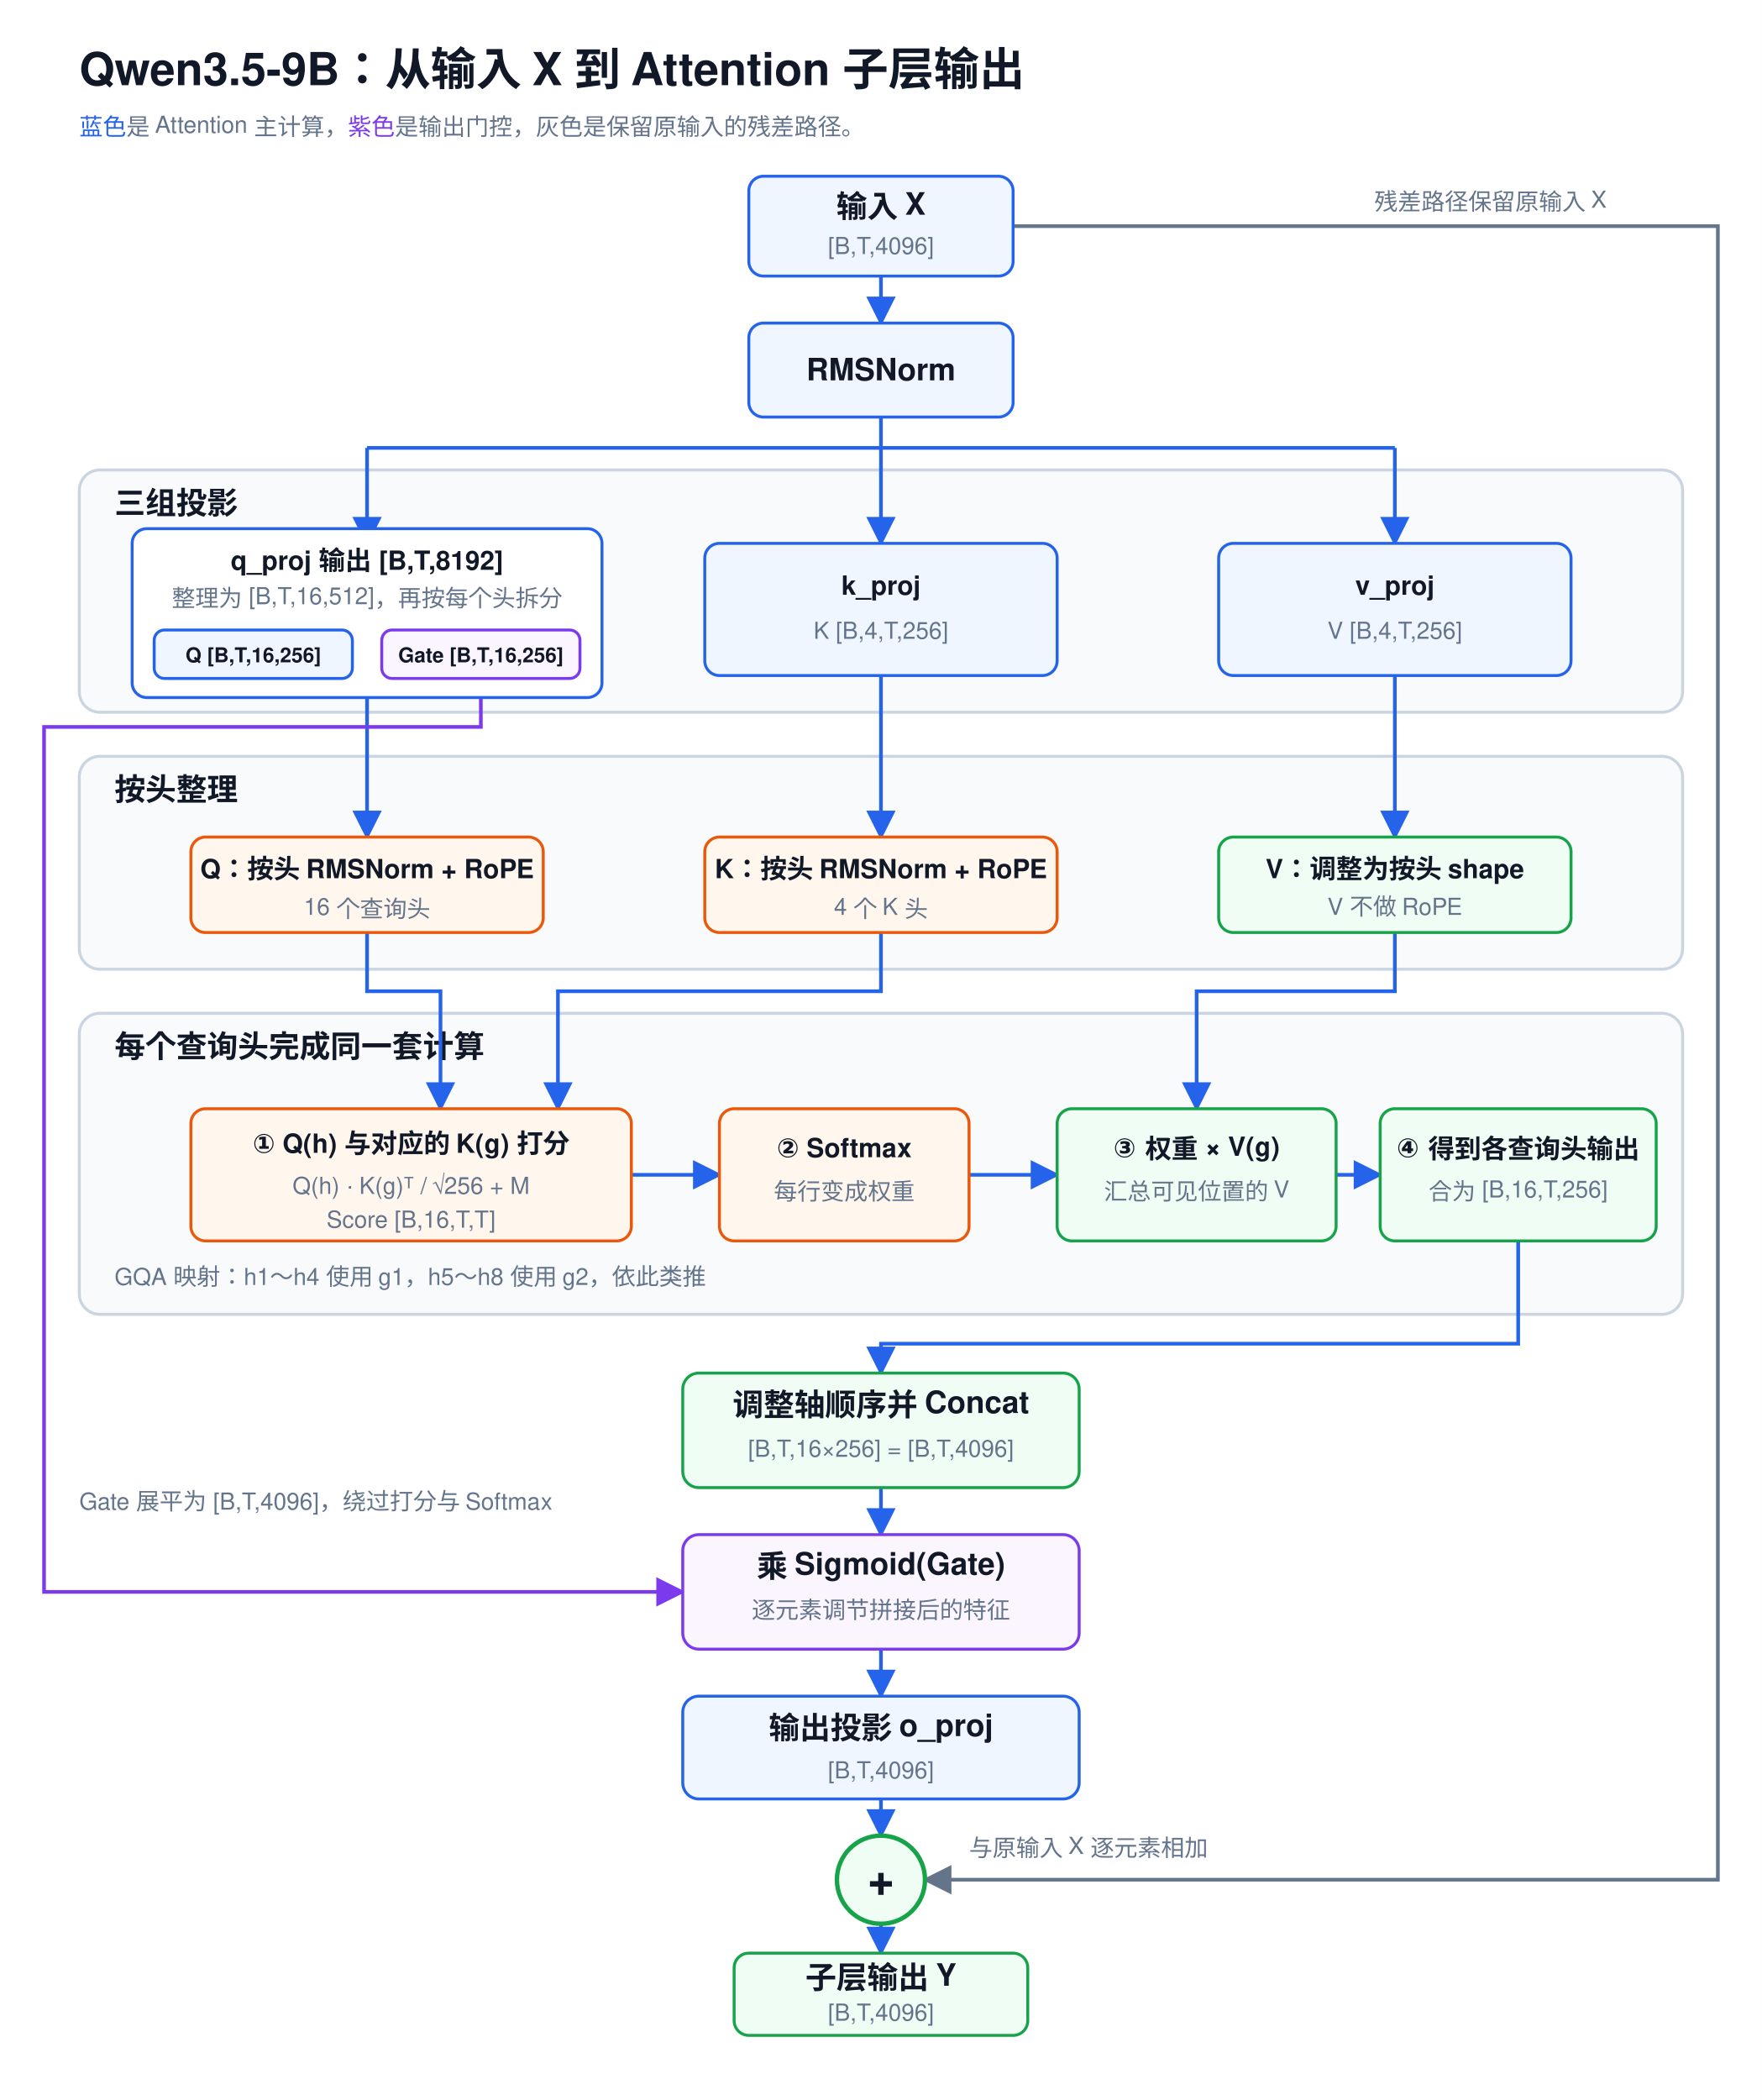
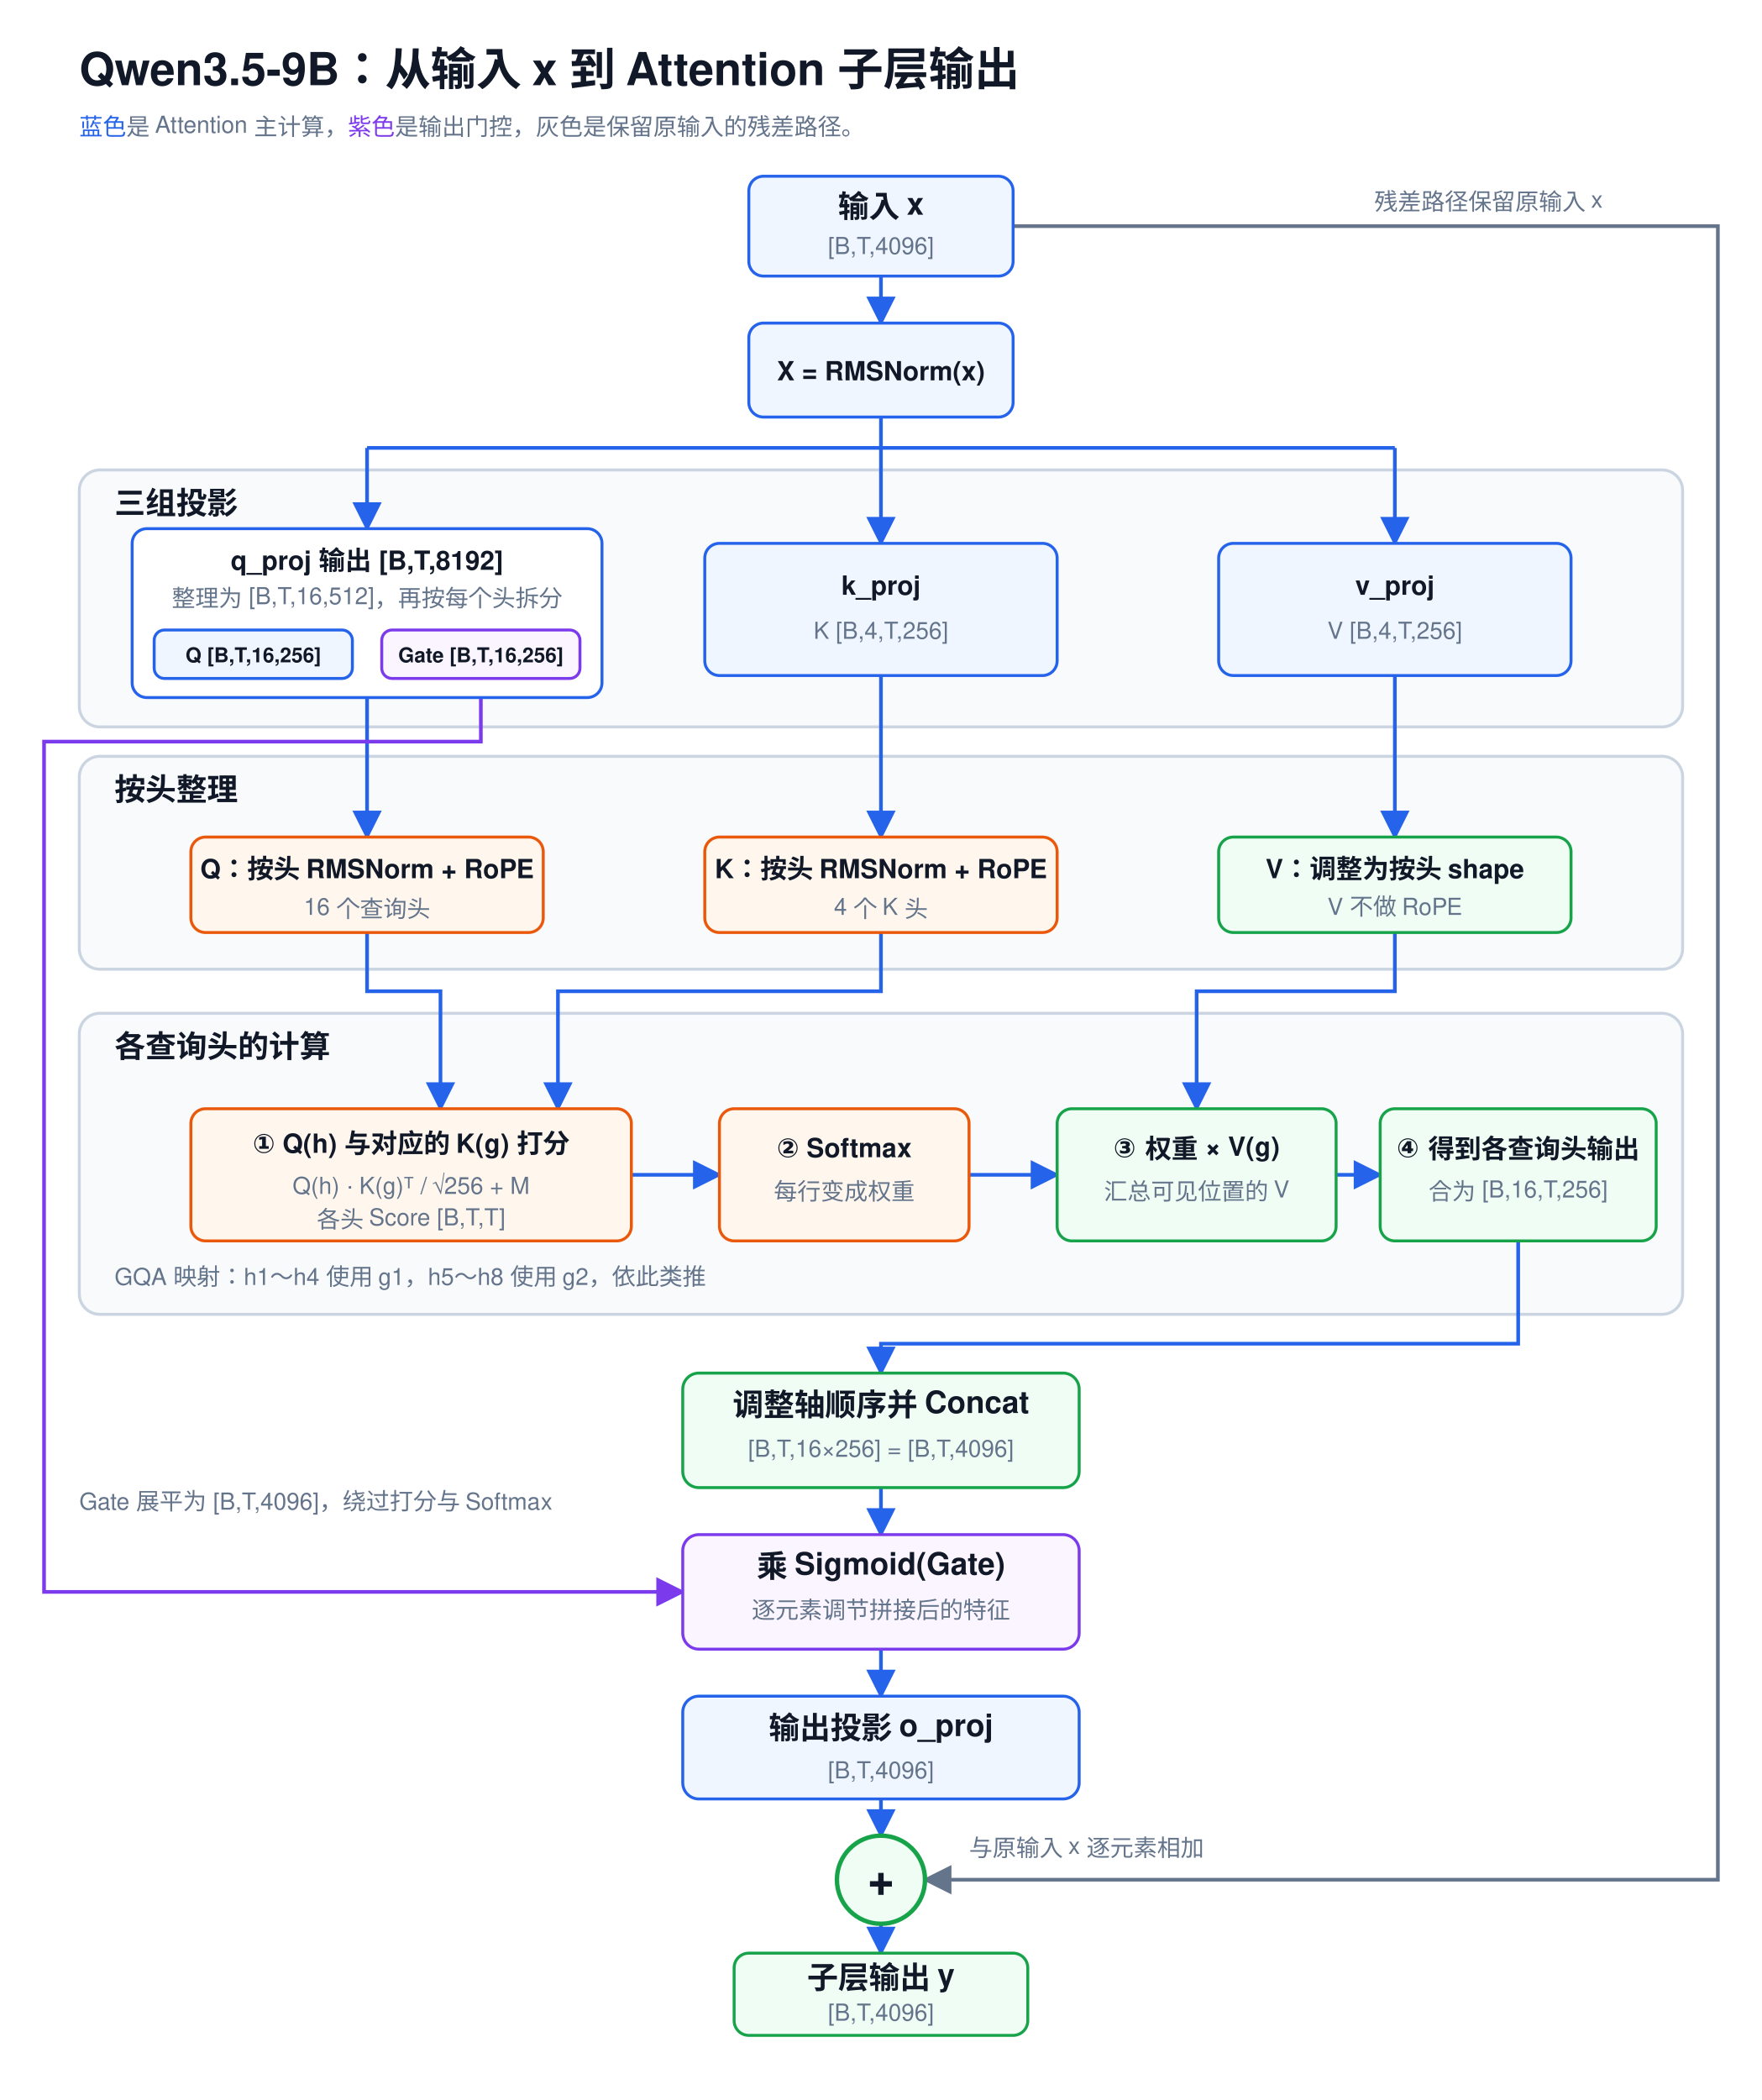
<svg xmlns="http://www.w3.org/2000/svg" width="1200" height="1430" viewBox="0 0 1200 1430" role="img" aria-labelledby="title desc" data-min-container-gutter="18">
  <defs>
    <marker id="arrow-blue" viewBox="0 0 10 10" refX="9" refY="5" markerWidth="8" markerHeight="8" orient="auto">
      <path d="M0 0L10 5L0 10z" fill="#2563EB" />
    </marker>
    <marker id="arrow-gray" viewBox="0 0 10 10" refX="9" refY="5" markerWidth="8" markerHeight="8" orient="auto">
      <path d="M0 0L10 5L0 10z" fill="#64748B" />
    </marker>
    <marker id="arrow-purple" viewBox="0 0 10 10" refX="9" refY="5" markerWidth="8" markerHeight="8" orient="auto">
      <path d="M0 0L10 5L0 10z" fill="#7C3AED" />
    </marker>
    <style>
      text { font-family: "Helvetica Neue", Helvetica, Arial, "PingFang SC", "Microsoft YaHei", sans-serif; fill: #111827; }
      .title { font-size: 31px; font-weight: 700; }
      .head { font-size: 21px; font-weight: 700; }
      .label { font-size: 18px; font-weight: 600; }
      .note { font-size: 16px; fill: #64748B; }
      .mini { font-size: 14px; font-weight: 600; }
      .input { fill: #EFF6FF; stroke: #2563EB; stroke-width: 2; }
      .process { fill: #FFF7ED; stroke: #EA580C; stroke-width: 2; }
      .value { fill: #F0FDF4; stroke: #16A34A; stroke-width: 2; }
      .gate { fill: #FAF5FF; stroke: #7C3AED; stroke-width: 2; }
      .group { fill: #F8FAFC; stroke: #CBD5E1; stroke-width: 2; }
      .blue-route { fill: none; stroke: #2563EB; stroke-width: 2.5; }
      .blue-line { fill: none; stroke: #2563EB; stroke-width: 2.5; marker-end: url(#arrow-blue); }
      .gray-line { fill: none; stroke: #64748B; stroke-width: 2.5; marker-end: url(#arrow-gray); }
      .purple-line { fill: none; stroke: #7C3AED; stroke-width: 2.5; marker-end: url(#arrow-purple); }
    </style>
  </defs>
  <rect width="1200" height="1430" fill="#FFFFFF" />
-   <text x="54" y="58" class="title">Qwen3.5-9B：从输入 X 到 Attention 子层输出</text>
+   <text x="54" y="58" class="title">Qwen3.5-9B：从输入 x 到 Attention 子层输出</text>
  <text x="54" y="92" class="note">
    <tspan fill="#2563EB">蓝色</tspan>是 Attention 主计算，<tspan fill="#7C3AED">紫色</tspan>是输出门控，<tspan fill="#64748B">灰色</tspan>是保留原输入的残差路径。</text>
-   <rect id="projection-group" data-graph-role="container" x="54" y="320" width="1092" height="165" rx="14" class="group" />
+   <rect id="projection-group" data-graph-role="container" x="54" y="320" width="1092" height="175" rx="14" class="group" />
  <text x="78" y="350" class="head">三组投影</text>
  <rect id="head-shape-group" data-graph-role="container" x="54" y="515" width="1092" height="145" rx="14" class="group" />
  <text x="78" y="545" class="head">按头整理</text>
  <rect id="single-head-group" data-graph-role="container" x="54" y="690" width="1092" height="205" rx="14" class="group" />
-   <text x="78" y="720" class="head">每个查询头完成同一套计算</text>
+   <text x="78" y="720" class="head">各查询头的计算</text>
  <text x="78" y="875" class="note">GQA 映射：h1～h4 使用 g1，h5～h8 使用 g2，依此类推</text>
  <path d="M600 188 V220" class="blue-line" />
  <path d="M600 284 V305 M250 305 H950" class="blue-route" />
-   <path d="M250 305 V370" class="blue-line" />
+   <path d="M250 305 V360" class="blue-line" />
  <path d="M600 305 V370" class="blue-line" />
  <path d="M950 305 V370" class="blue-line" />
  <path d="M250 475 V570" class="blue-line" />
  <path d="M600 460 V570" class="blue-line" />
  <path d="M950 460 V570" class="blue-line" />
  <path d="M250 635 V675 H300 V755" class="blue-line" />
  <path d="M600 635 V675 H380 V755" class="blue-line" />
  <path d="M950 635 V675 H815 V755" class="blue-line" />
  <path d="M430 800 H490" class="blue-line" />
  <path d="M660 800 H720" class="blue-line" />
  <path d="M910 800 H940" class="blue-line" />
  <path d="M1034 845 V915 H600 V935" class="blue-line" />
  <path d="M600 1013 V1045" class="blue-line" />
  <path d="M600 1123 V1155" class="blue-line" />
  <path d="M600 1225 V1250" class="blue-line" />
  <path d="M600 1310 V1330" class="blue-line" />
-   <path d="M327.5 462 V495 H30 V1084 H465" class="purple-line" />
+   <path d="M327.5 462 V505 H30 V1084 H465" class="purple-line" />
  <path d="M690 154 H1170 V1280 H630" class="gray-line" />
  <rect data-graph-role="node" data-node-id="input-x" x="510" y="120" width="180" height="68" rx="10" class="input" />
-   <text x="600" y="148" text-anchor="middle" class="head">输入 X</text>
+   <text x="600" y="148" text-anchor="middle" class="head">输入 x</text>
  <text x="600" y="173" text-anchor="middle" class="note">[B,T,4096]</text>
  <rect data-graph-role="node" data-node-id="rmsnorm" x="510" y="220" width="180" height="64" rx="10" class="input" />
-   <text x="600" y="259" text-anchor="middle" class="head">RMSNorm</text>
-   <text x="936" y="143" class="note">残差路径保留原输入 X</text>
+   <text x="600" y="259" text-anchor="middle" class="label">X = RMSNorm(x)</text>
+   <text x="936" y="143" class="note">残差路径保留原输入 x</text>
  <rect data-graph-role="node" data-node-id="q-proj" x="90" y="360" width="320" height="115" rx="10" fill="#FFFFFF" stroke="#2563EB" stroke-width="2" />
  <text x="250" y="388" text-anchor="middle" class="label">q_proj 输出 [B,T,8192]</text>
  <text x="250" y="413" text-anchor="middle" class="note">整理为 [B,T,16,512]，再按每个头拆分</text>
  <rect x="105" y="429" width="135" height="33" rx="7" class="input" />
  <text x="172.5" y="451" text-anchor="middle" class="mini">Q [B,T,16,256]</text>
  <rect x="260" y="429" width="135" height="33" rx="7" class="gate" />
  <text x="327.5" y="451" text-anchor="middle" class="mini" fill="#6D28D9">Gate [B,T,16,256]</text>
  <rect data-graph-role="node" data-node-id="k-proj" x="480" y="370" width="240" height="90" rx="10" class="input" />
  <text x="600" y="405" text-anchor="middle" class="label">k_proj</text>
  <text x="600" y="435" text-anchor="middle" class="note">K [B,4,T,256]</text>
  <rect data-graph-role="node" data-node-id="v-proj" x="830" y="370" width="240" height="90" rx="10" class="input" />
  <text x="950" y="405" text-anchor="middle" class="label">v_proj</text>
  <text x="950" y="435" text-anchor="middle" class="note">V [B,4,T,256]</text>
  <rect data-graph-role="node" data-node-id="q-heads" x="130" y="570" width="240" height="65" rx="10" class="process" />
  <text x="250" y="598" text-anchor="middle" class="label">Q：按头 RMSNorm + RoPE</text>
  <text x="250" y="623" text-anchor="middle" class="note">16 个查询头</text>
  <rect data-graph-role="node" data-node-id="k-heads" x="480" y="570" width="240" height="65" rx="10" class="process" />
  <text x="600" y="598" text-anchor="middle" class="label">K：按头 RMSNorm + RoPE</text>
  <text x="600" y="623" text-anchor="middle" class="note">4 个 K 头</text>
  <rect data-graph-role="node" data-node-id="v-heads" x="830" y="570" width="240" height="65" rx="10" class="value" />
  <text x="950" y="598" text-anchor="middle" class="label">V：调整为按头 shape</text>
  <text x="950" y="623" text-anchor="middle" class="note">V 不做 RoPE</text>
  <rect data-graph-role="node" data-node-id="score" x="130" y="755" width="300" height="90" rx="10" class="process" />
  <text x="280" y="785" text-anchor="middle" class="label">① Q(h) 与对应的 K(g) 打分</text>
  <text x="280" y="813" text-anchor="middle" class="note">Q(h) · K(g)ᵀ / √256 + M</text>
-   <text x="280" y="836" text-anchor="middle" class="note">Score [B,16,T,T]</text>
+   <text x="280" y="836" text-anchor="middle" class="note">各头 Score [B,T,T]</text>
  <rect data-graph-role="node" data-node-id="softmax" x="490" y="755" width="170" height="90" rx="10" class="process" />
  <text x="575" y="788" text-anchor="middle" class="label">② Softmax</text>
  <text x="575" y="817" text-anchor="middle" class="note">每行变成权重</text>
  <rect data-graph-role="node" data-node-id="weighted-v" x="720" y="755" width="190" height="90" rx="10" class="value" />
  <text x="815" y="788" text-anchor="middle" class="label">③ 权重 × V(g)</text>
  <text x="815" y="817" text-anchor="middle" class="note">汇总可见位置的 V</text>
  <rect data-graph-role="node" data-node-id="head-output" x="940" y="755" width="188" height="90" rx="10" class="value" />
  <text x="1034" y="788" text-anchor="middle" class="label">④ 得到各查询头输出</text>
  <text x="1034" y="817" text-anchor="middle" class="note">合为 [B,16,T,256]</text>
  <rect data-graph-role="node" data-node-id="concat" x="465" y="935" width="270" height="78" rx="11" class="value" />
  <text x="600" y="964" text-anchor="middle" class="head">调整轴顺序并 Concat</text>
  <text x="600" y="992" text-anchor="middle" class="note">[B,T,16×256] = [B,T,4096]</text>
  <text x="54" y="1028" class="note" fill="#7C3AED">Gate 展平为 [B,T,4096]，绕过打分与 Softmax</text>
  <rect data-graph-role="node" data-node-id="output-gate" x="465" y="1045" width="270" height="78" rx="11" class="gate" />
  <text x="600" y="1074" text-anchor="middle" class="head">乘 Sigmoid(Gate)</text>
  <text x="600" y="1102" text-anchor="middle" class="note">逐元素调节拼接后的特征</text>
  <rect data-graph-role="node" data-node-id="o-proj" x="465" y="1155" width="270" height="70" rx="11" class="input" />
  <text x="600" y="1184" text-anchor="middle" class="head">输出投影 o_proj</text>
  <text x="600" y="1211" text-anchor="middle" class="note">[B,T,4096]</text>
  <circle data-graph-role="node" data-node-id="residual-add" cx="600" cy="1280" r="30" fill="#F0FDF4" stroke="#16A34A" stroke-width="3" />
  <text x="600" y="1290" text-anchor="middle" font-size="31" font-weight="700">+</text>
-   <text x="660" y="1264" class="note">与原输入 X 逐元素相加</text>
+   <text x="660" y="1264" class="note">与原输入 x 逐元素相加</text>
  <rect data-graph-role="node" data-node-id="output-y" x="500" y="1330" width="200" height="56" rx="10" class="value" />
-   <text x="600" y="1354" text-anchor="middle" class="head">子层输出 Y</text>
+   <text x="600" y="1354" text-anchor="middle" class="head">子层输出 y</text>
  <text x="600" y="1376" text-anchor="middle" class="note">[B,T,4096]</text>
</svg>
